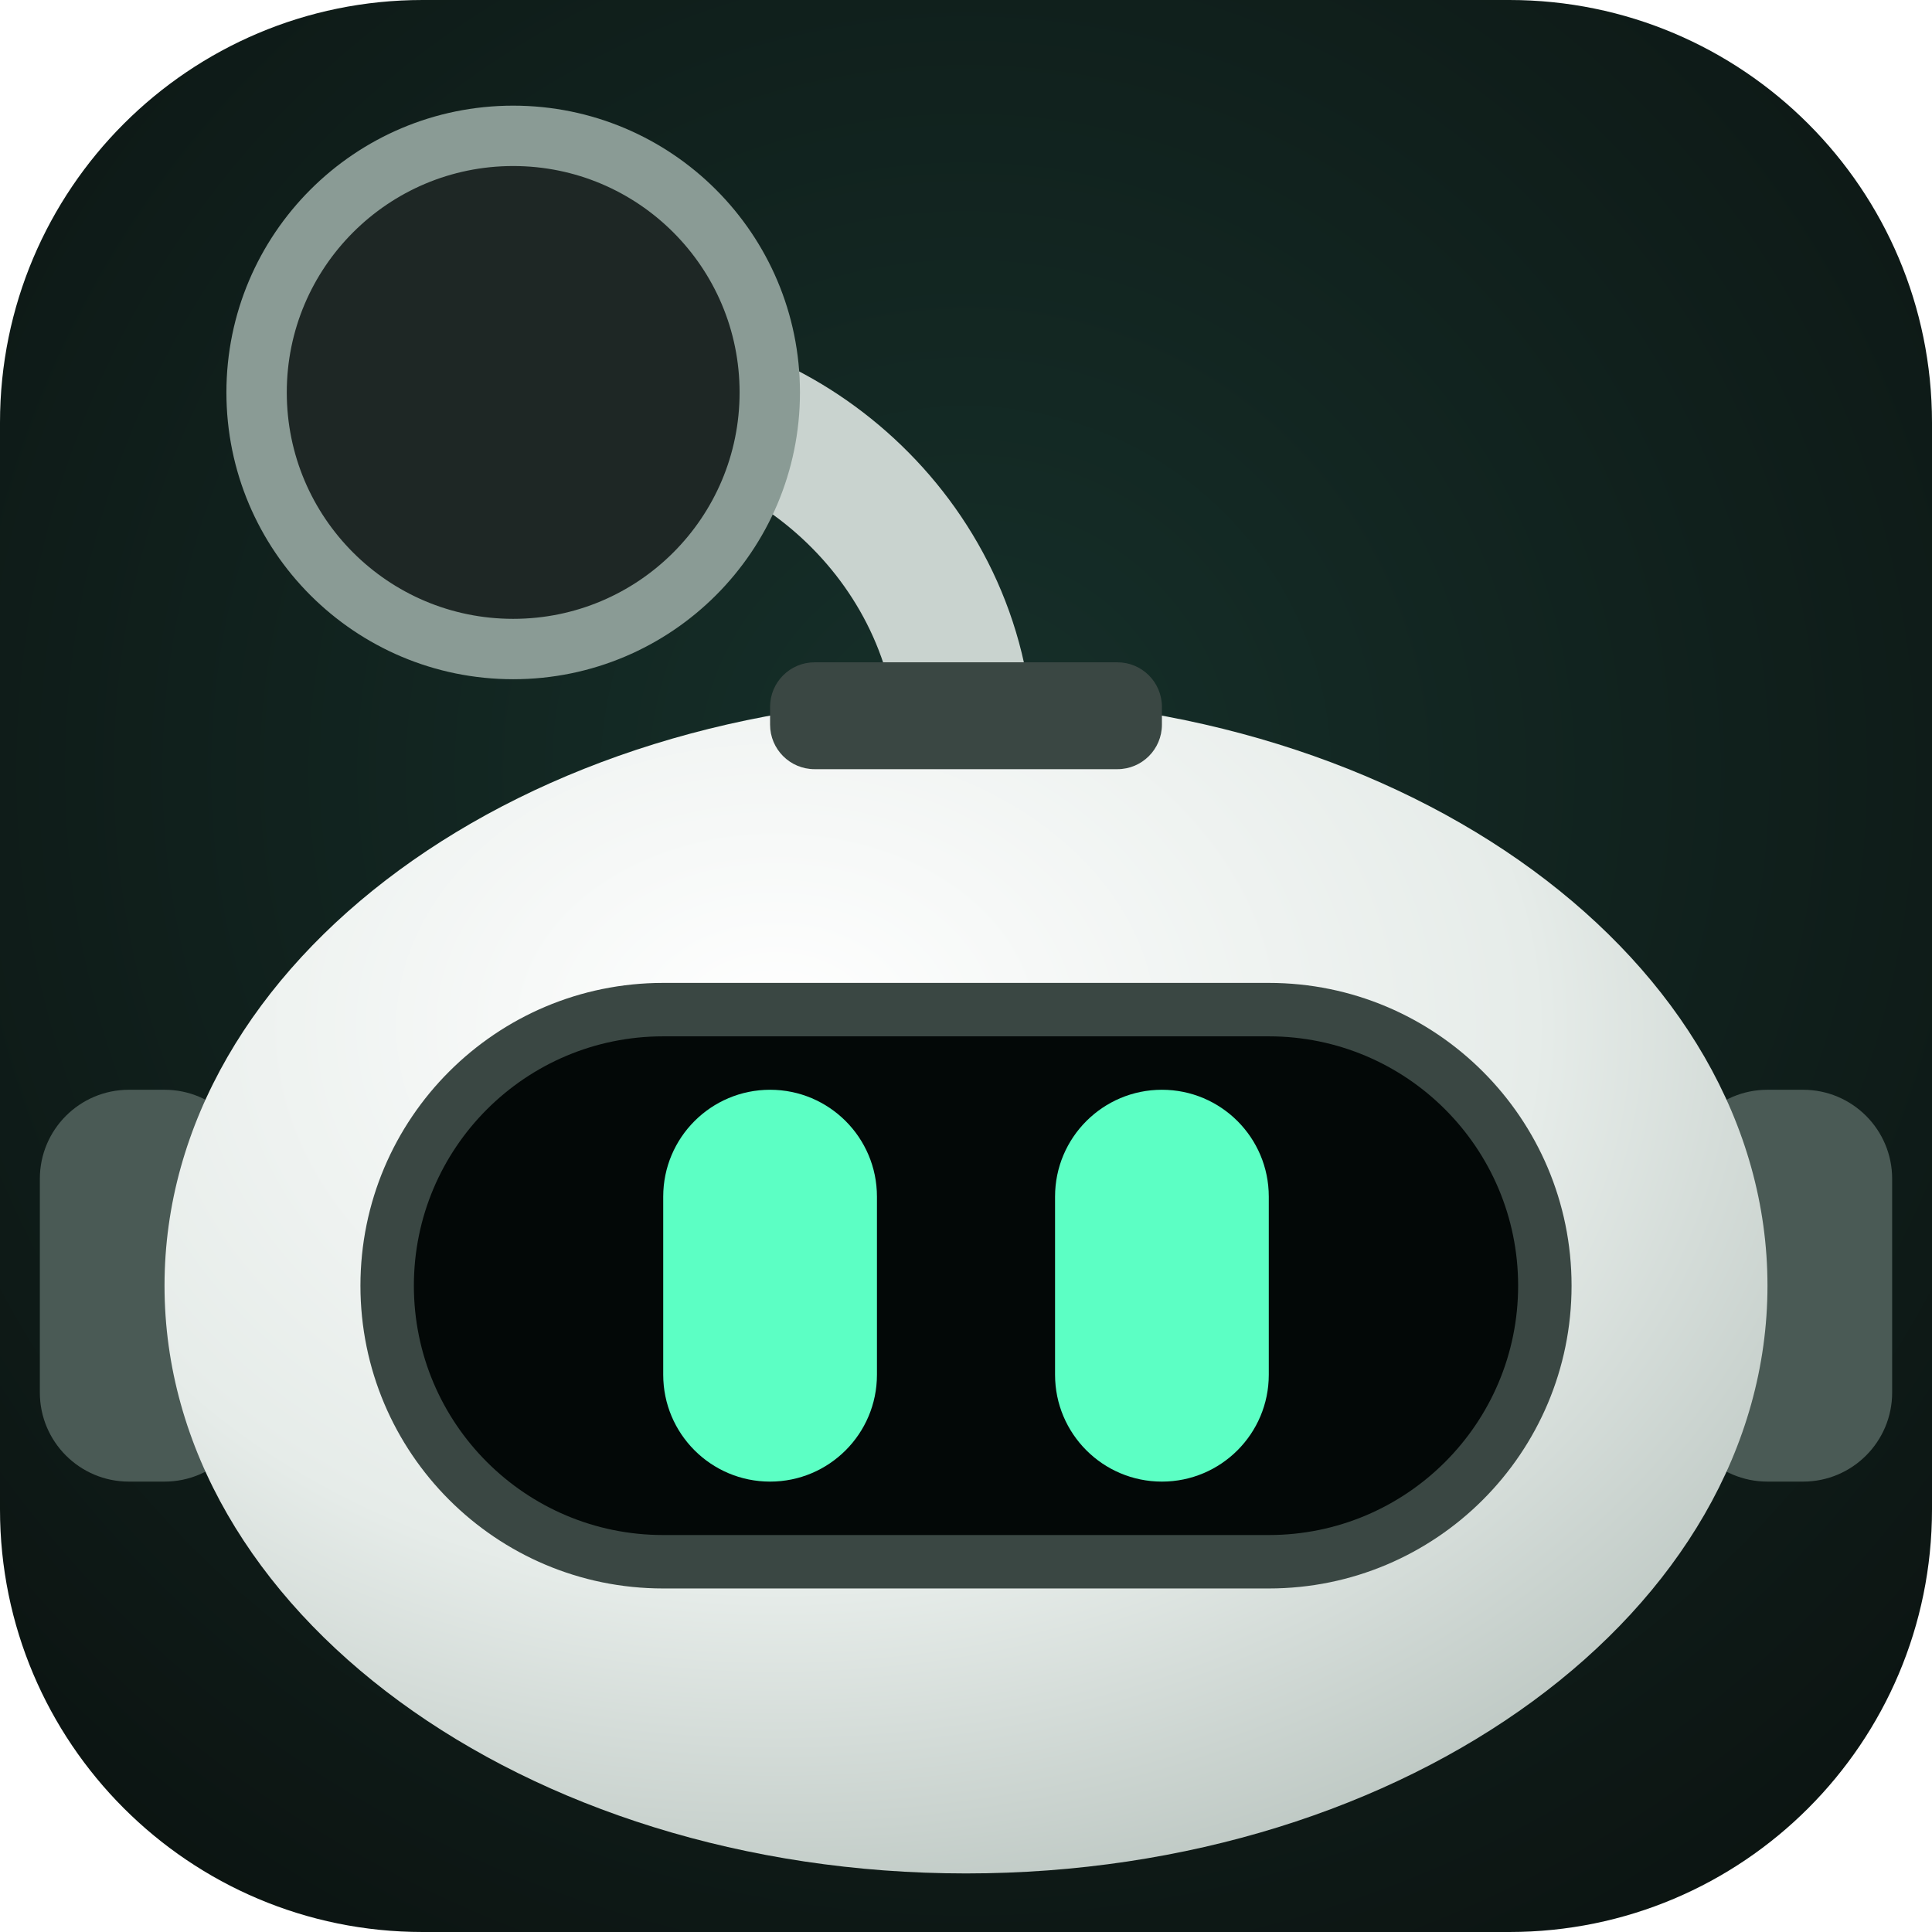
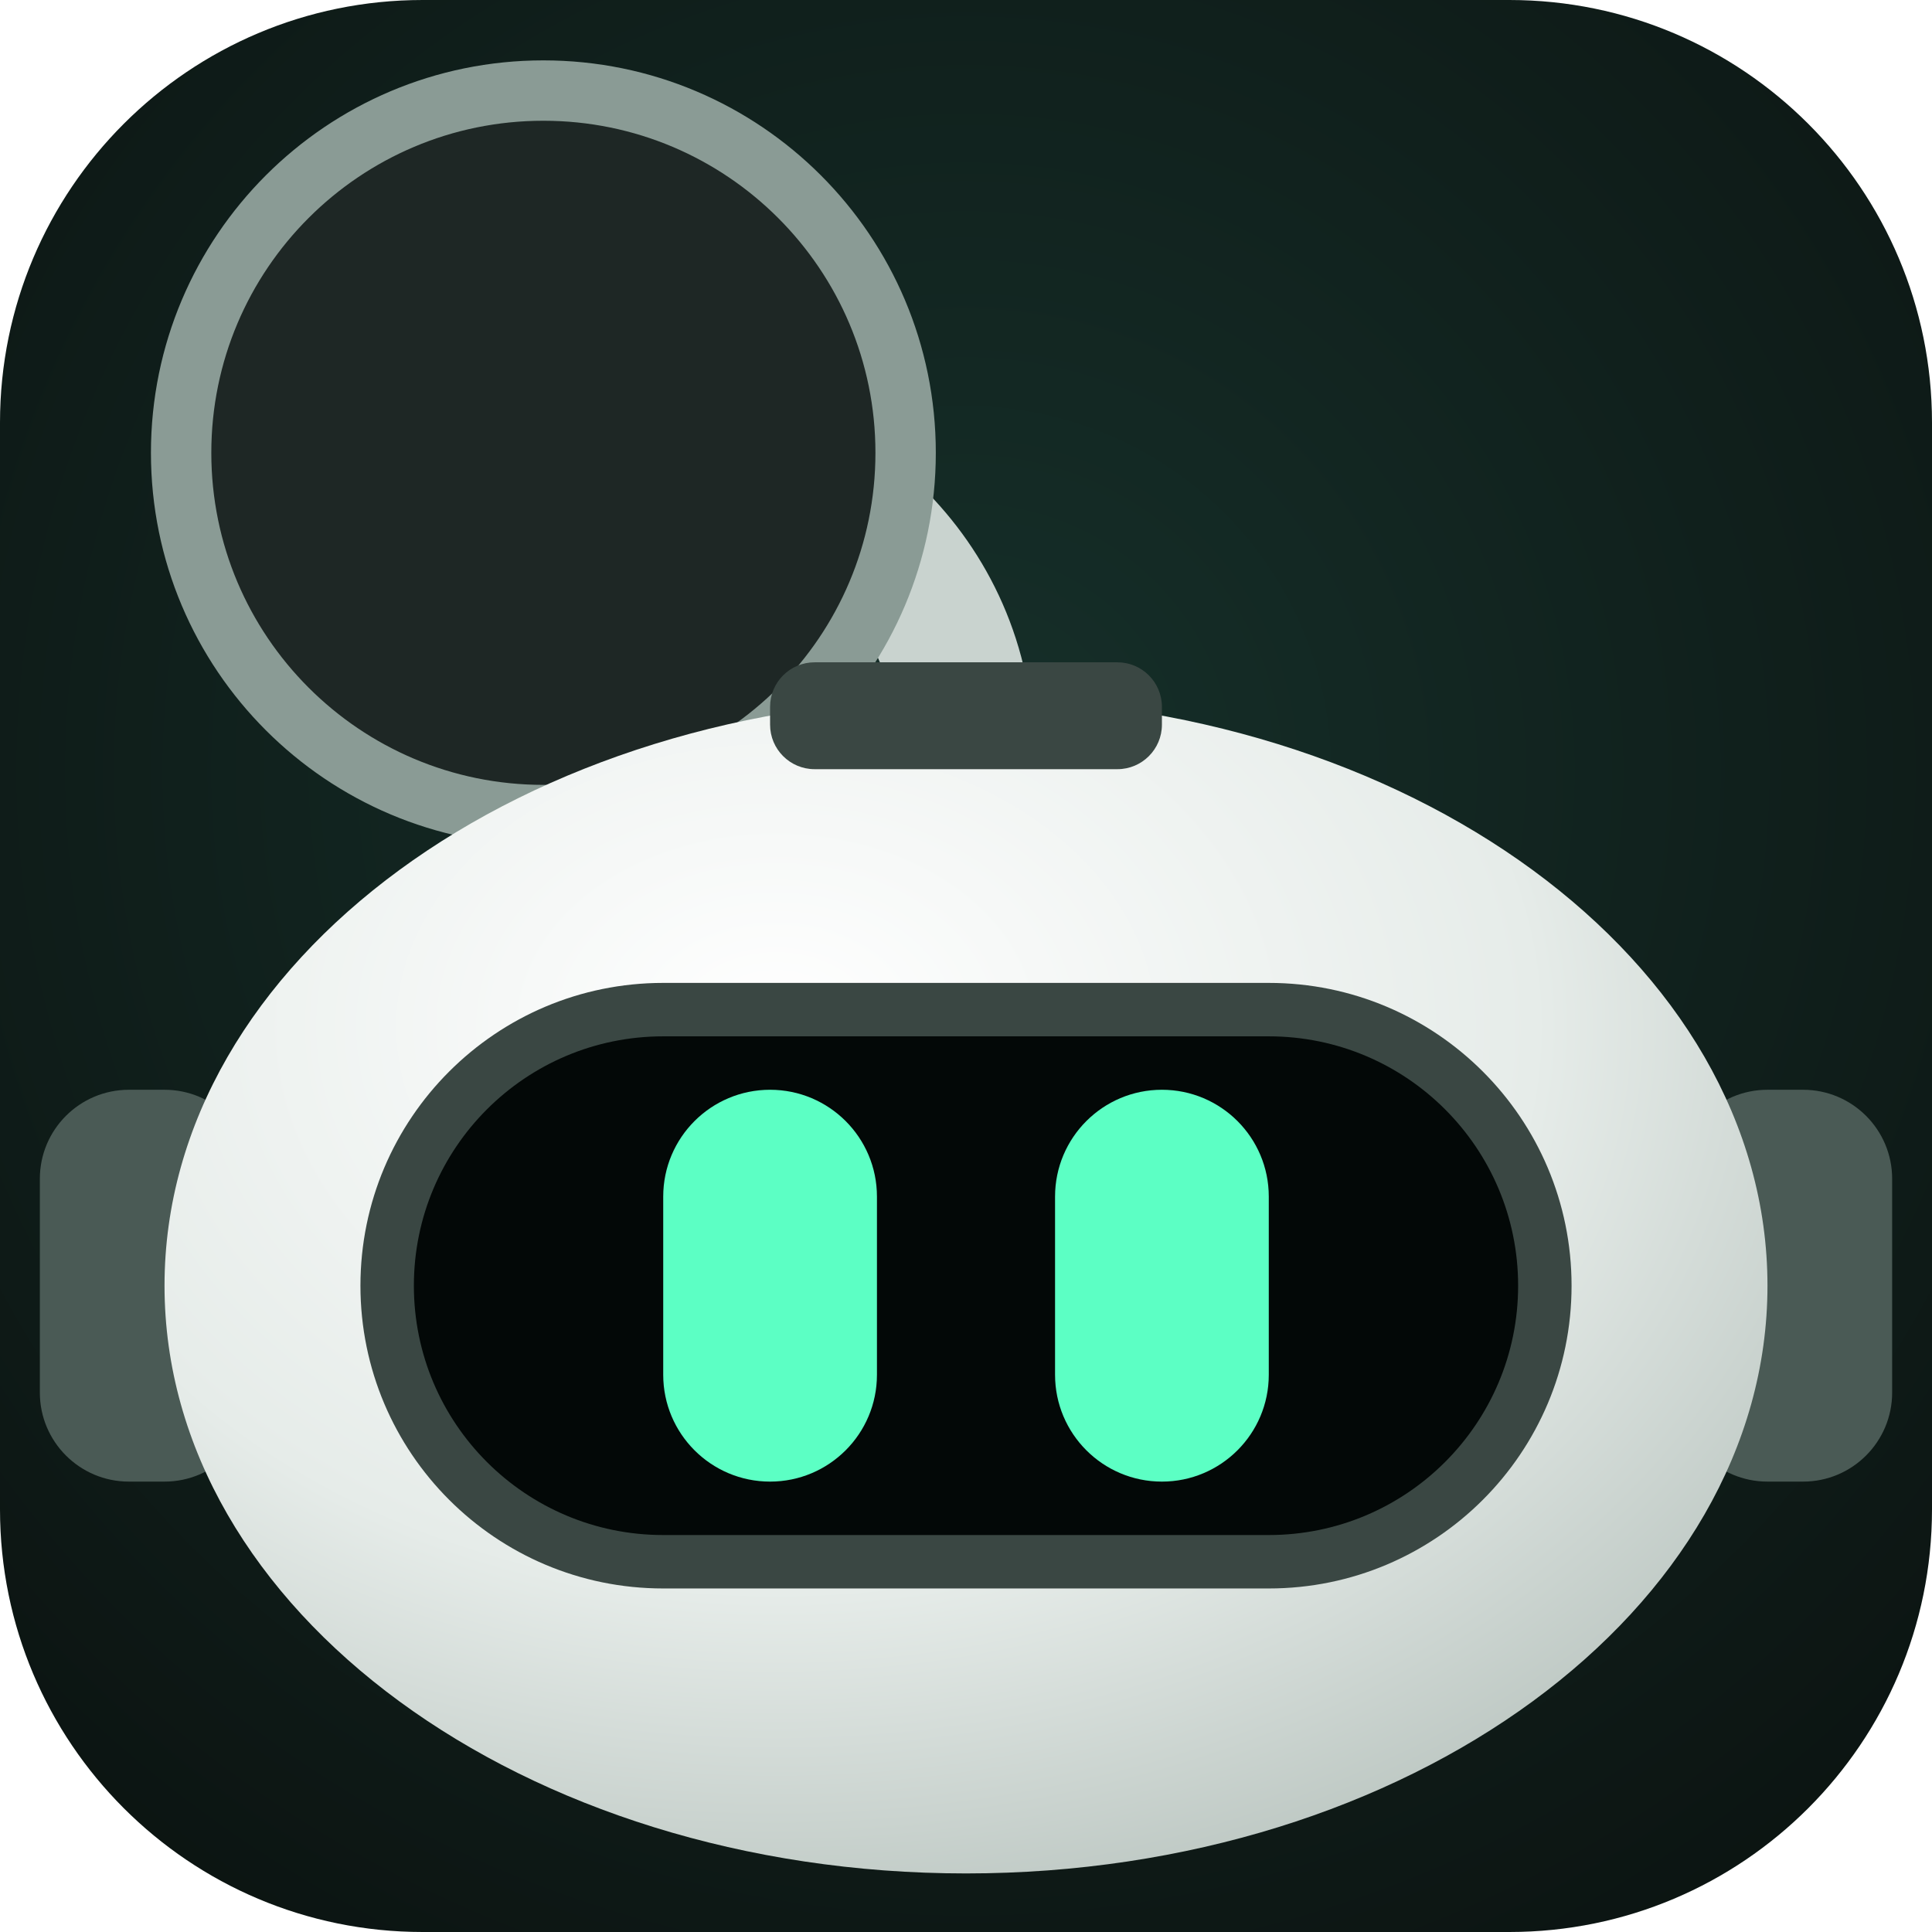
<svg xmlns="http://www.w3.org/2000/svg" viewBox="0 0 128 128">
  <defs>
    <radialGradient id="bg" cx="50%" cy="40%" r="75%">
      <stop offset="0" stop-color="#16302A" />
      <stop offset="1" stop-color="#0B1210" />
    </radialGradient>
    <radialGradient id="shell" cx="38%" cy="28%" r="80%">
      <stop offset="0" stop-color="#FFFFFF" />
      <stop offset=".6" stop-color="#E6ECE9" />
      <stop offset="1" stop-color="#B9C4BF" />
    </radialGradient>
  </defs>
  <rect width="128" height="128" rx="28" fill="url(#bg)" />
-   <path d="M64 50 C64 36 52 26 40.8 26" fill="none" stroke="#C9D3CF" stroke-width="9" stroke-linecap="round" />
-   <circle cx="34" cy="26" r="17" fill="#1E2725" stroke="#8A9B95" stroke-width="4" />
+   <path d="M64 50 C64 38 54 30 45.6 30" fill="none" stroke="#C9D3CF" stroke-width="9" stroke-linecap="round" />
+   <circle cx="36" cy="30" r="24" fill="#1E2725" stroke="#8A9B95" stroke-width="4" />
  <g transform="translate(64 84) scale(1.18) translate(-64 -84)">
    <rect x="12" y="74" width="12" height="22" rx="5" fill="#4A5A55" />
    <rect x="104" y="74" width="12" height="22" rx="5" fill="#4A5A55" />
    <ellipse cx="64" cy="85" rx="45" ry="33" fill="url(#shell)" />
    <rect x="53" y="50" width="22" height="6" rx="2.5" fill="#3A4743" />
    <rect x="30" y="68" width="68" height="34" rx="17" fill="#3A4743" />
    <rect x="33" y="71" width="62" height="28" rx="14" fill="#030807" />
    <rect x="47" y="74" width="12" height="22" rx="6" fill="#5CFFC4" />
    <rect x="69" y="74" width="12" height="22" rx="6" fill="#5CFFC4" />
  </g>
</svg>
